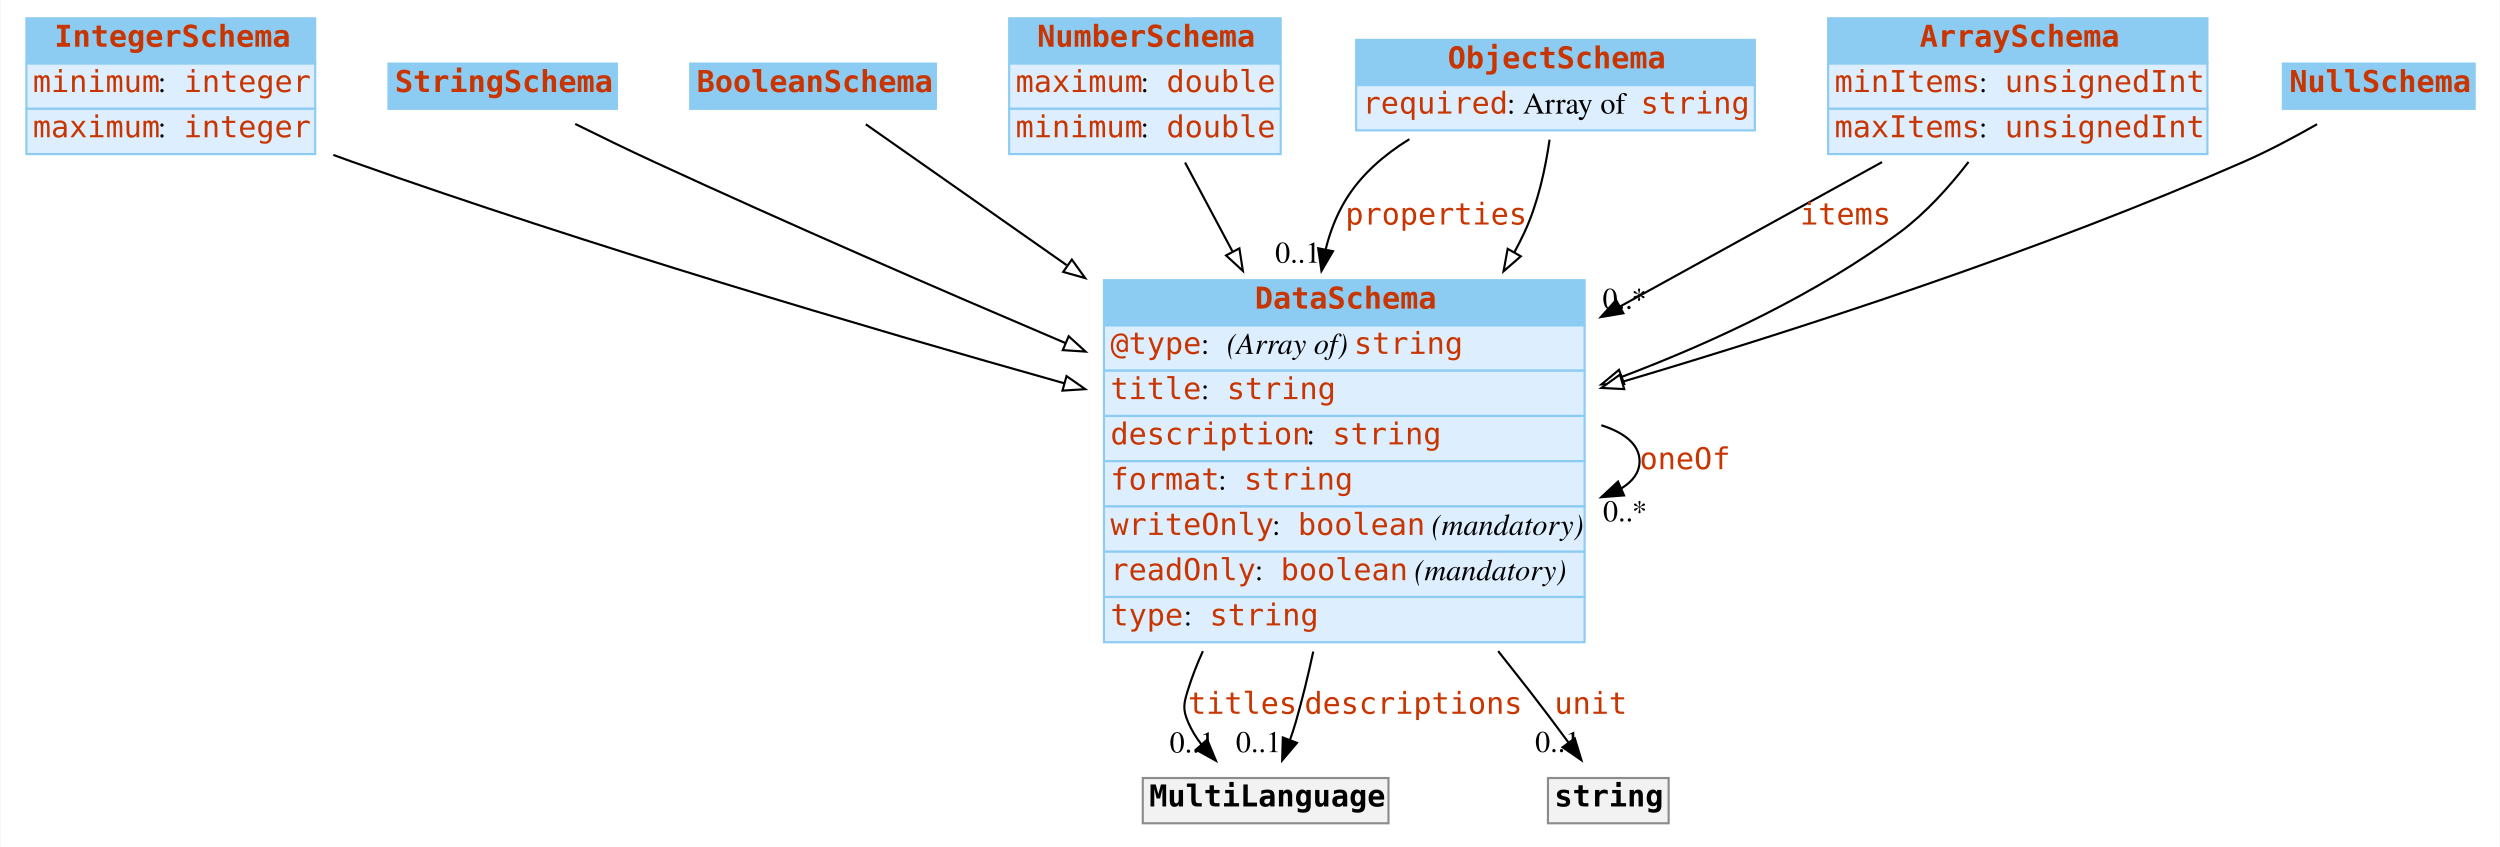
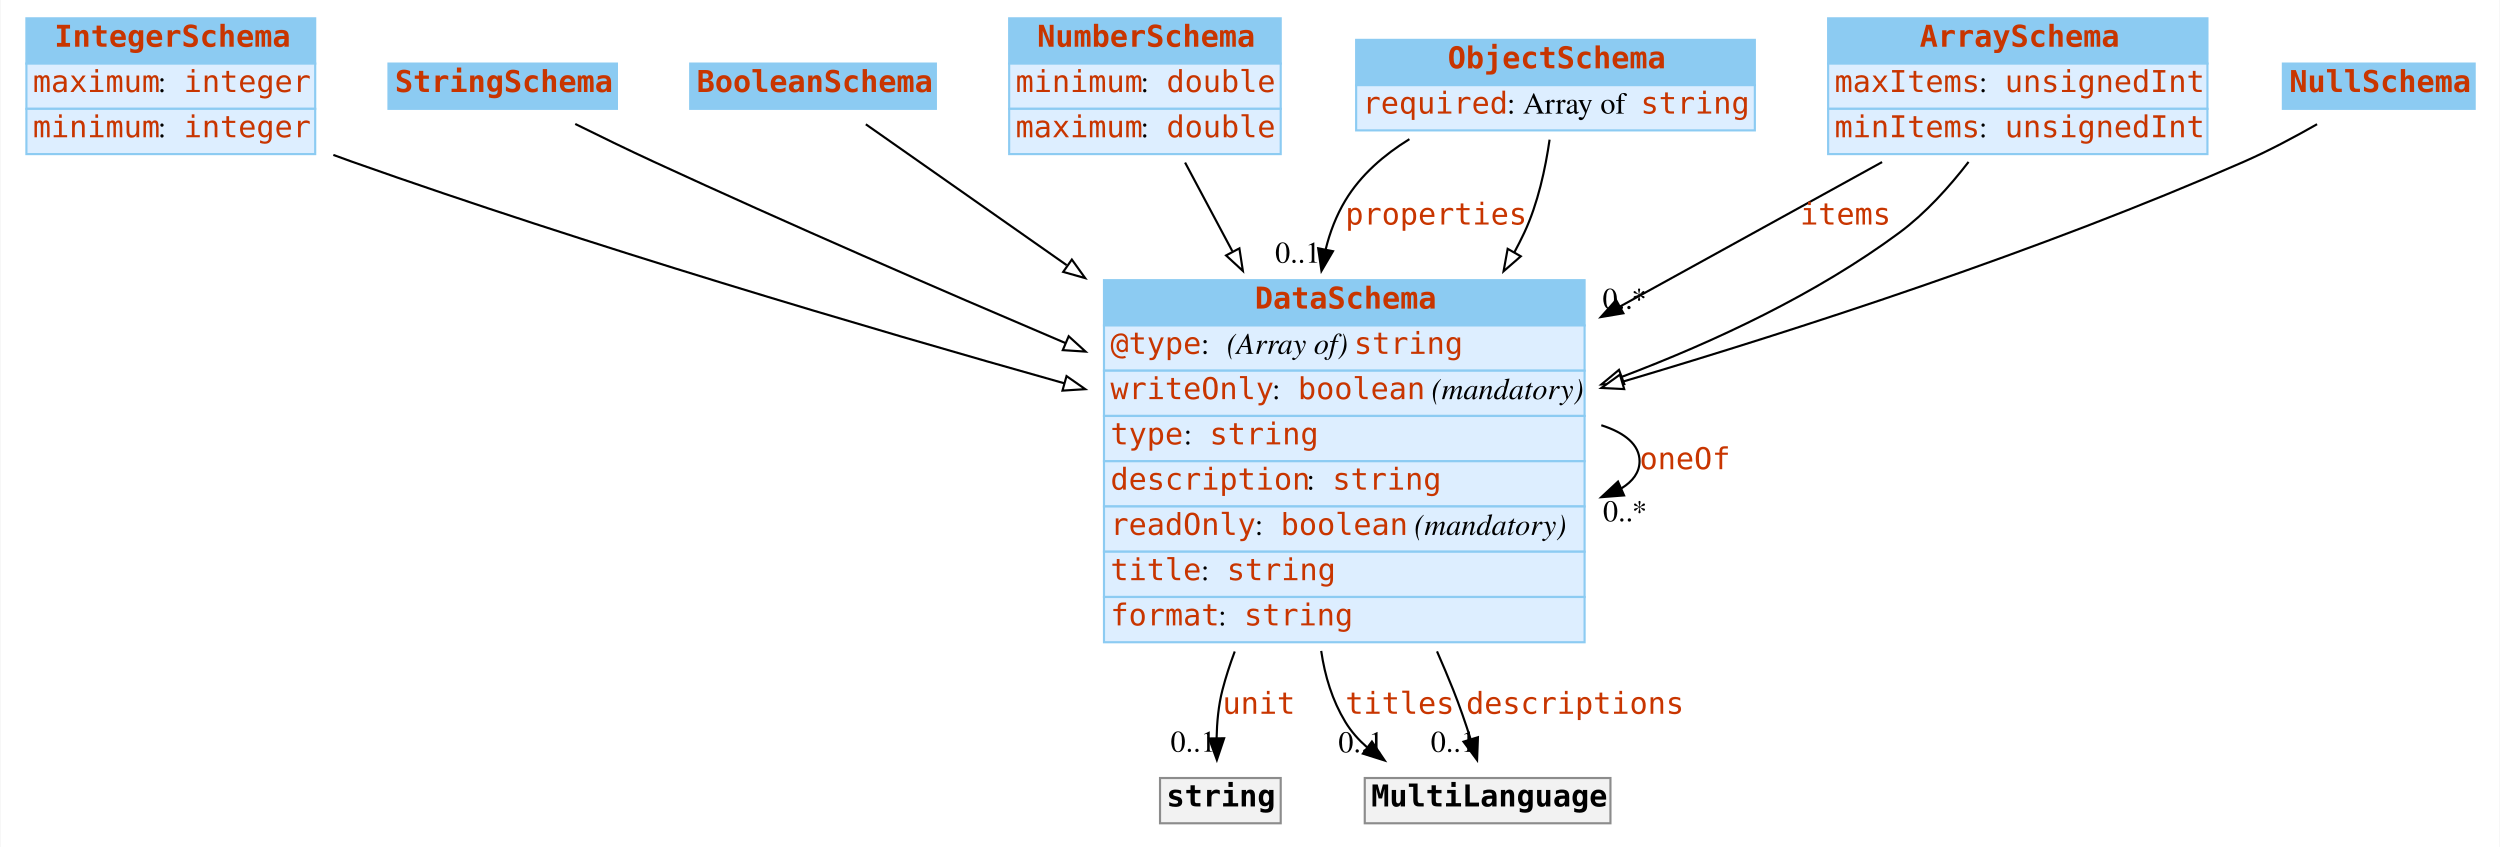
<svg xmlns="http://www.w3.org/2000/svg" width="1160pt" height="393pt" viewBox="0.00 0.00 1159.50 393.00">
  <g id="graph0" class="graph" transform="scale(1 1) rotate(0) translate(4 389)">
    <polygon fill="white" stroke="none" points="-4,4 -4,-389 1155.5,-389 1155.5,4 -4,4" />
    <g id="node1" class="node">
      <polygon fill="#8ccbf2" stroke="none" points="8,-359.5 8,-380.5 142,-380.5 142,-359.5 8,-359.5" />
      <polygon fill="none" stroke="#8ccbf2" points="8,-359.5 8,-380.5 142,-380.5 142,-359.5 8,-359.5" />
      <text text-anchor="start" x="21" y="-367.3" font-family="mono" font-weight="bold" font-size="14.00" fill="#c83500">IntegerSchema</text>
      <polygon fill="#ddeeff" stroke="none" points="8,-338.5 8,-359.5 142,-359.5 142,-338.5 8,-338.5" />
      <polygon fill="none" stroke="#8ccbf2" points="8,-338.5 8,-359.5 142,-359.5 142,-338.5 8,-338.5" />
-       <text text-anchor="start" x="11" y="-346.3" font-family="mono" font-size="14.00" fill="#c83500">minimum</text>
+       <text text-anchor="start" x="11" y="-346.3" font-family="mono" font-size="14.00" fill="#c83500">maximum</text>
      <text text-anchor="start" x="69" y="-346.3" font-family="Times,serif" font-size="14.00"> : </text>
      <text text-anchor="start" x="81" y="-346.3" font-family="mono" font-size="14.00" fill="#c83500">integer</text>
      <polygon fill="#ddeeff" stroke="none" points="8,-317.5 8,-338.5 142,-338.5 142,-317.5 8,-317.5" />
      <polygon fill="none" stroke="#8ccbf2" points="8,-317.5 8,-338.5 142,-338.5 142,-317.5 8,-317.5" />
-       <text text-anchor="start" x="11" y="-325.3" font-family="mono" font-size="14.00" fill="#c83500">maximum</text>
+       <text text-anchor="start" x="11" y="-325.3" font-family="mono" font-size="14.00" fill="#c83500">minimum</text>
      <text text-anchor="start" x="69" y="-325.3" font-family="Times,serif" font-size="14.00"> : </text>
      <text text-anchor="start" x="81" y="-325.3" font-family="mono" font-size="14.00" fill="#c83500">integer</text>
    </g>
    <g id="node8" class="node">
      <polygon fill="#8ccbf2" stroke="none" points="508,-238 508,-259 731,-259 731,-238 508,-238" />
      <polygon fill="none" stroke="#8ccbf2" points="508,-238 508,-259 731,-259 731,-238 508,-238" />
      <text text-anchor="start" x="578" y="-245.8" font-family="mono" font-weight="bold" font-size="14.00" fill="#c83500">DataSchema</text>
      <polygon fill="#ddeeff" stroke="none" points="508,-217 508,-238 731,-238 731,-217 508,-217" />
      <polygon fill="none" stroke="#8ccbf2" points="508,-217 508,-238 731,-238 731,-217 508,-217" />
      <text text-anchor="start" x="511" y="-224.8" font-family="mono" font-size="14.00" fill="#c83500">@type</text>
      <text text-anchor="start" x="553" y="-224.8" font-family="Times,serif" font-size="14.00"> : </text>
      <text text-anchor="start" x="565" y="-224.8" font-family="Times,serif" font-style="italic" font-size="14.00">(Array of) </text>
      <text text-anchor="start" x="624" y="-224.8" font-family="mono" font-size="14.00" fill="#c83500">string</text>
      <polygon fill="#ddeeff" stroke="none" points="508,-196 508,-217 731,-217 731,-196 508,-196" />
      <polygon fill="none" stroke="#8ccbf2" points="508,-196 508,-217 731,-217 731,-196 508,-196" />
-       <text text-anchor="start" x="511" y="-203.8" font-family="mono" font-size="14.00" fill="#c83500">title</text>
-       <text text-anchor="start" x="553" y="-203.8" font-family="Times,serif" font-size="14.00"> : </text>
-       <text text-anchor="start" x="565" y="-203.8" font-family="mono" font-size="14.00" fill="#c83500">string</text>
+       <text text-anchor="start" x="511" y="-203.8" font-family="mono" font-size="14.00" fill="#c83500">writeOnly</text>
+       <text text-anchor="start" x="586" y="-203.8" font-family="Times,serif" font-size="14.00"> : </text>
+       <text text-anchor="start" x="598" y="-203.8" font-family="mono" font-size="14.00" fill="#c83500">boolean</text>
+       <text text-anchor="start" x="656" y="-203.8" font-family="Times,serif" font-size="14.00"> </text>
+       <text text-anchor="start" x="660" y="-203.8" font-family="Times,serif" font-style="italic" font-size="14.00">(mandatory)</text>
      <polygon fill="#ddeeff" stroke="none" points="508,-175 508,-196 731,-196 731,-175 508,-175" />
      <polygon fill="none" stroke="#8ccbf2" points="508,-175 508,-196 731,-196 731,-175 508,-175" />
-       <text text-anchor="start" x="511" y="-182.8" font-family="mono" font-size="14.00" fill="#c83500">description</text>
-       <text text-anchor="start" x="602" y="-182.8" font-family="Times,serif" font-size="14.00"> : </text>
-       <text text-anchor="start" x="614" y="-182.8" font-family="mono" font-size="14.00" fill="#c83500">string</text>
+       <text text-anchor="start" x="511" y="-182.8" font-family="mono" font-size="14.00" fill="#c83500">type</text>
+       <text text-anchor="start" x="545" y="-182.8" font-family="Times,serif" font-size="14.00"> : </text>
+       <text text-anchor="start" x="557" y="-182.8" font-family="mono" font-size="14.00" fill="#c83500">string</text>
      <polygon fill="#ddeeff" stroke="none" points="508,-154 508,-175 731,-175 731,-154 508,-154" />
      <polygon fill="none" stroke="#8ccbf2" points="508,-154 508,-175 731,-175 731,-154 508,-154" />
-       <text text-anchor="start" x="511" y="-161.8" font-family="mono" font-size="14.00" fill="#c83500">format</text>
-       <text text-anchor="start" x="561" y="-161.8" font-family="Times,serif" font-size="14.00"> : </text>
-       <text text-anchor="start" x="573" y="-161.8" font-family="mono" font-size="14.00" fill="#c83500">string</text>
+       <text text-anchor="start" x="511" y="-161.8" font-family="mono" font-size="14.00" fill="#c83500">description</text>
+       <text text-anchor="start" x="602" y="-161.8" font-family="Times,serif" font-size="14.00"> : </text>
+       <text text-anchor="start" x="614" y="-161.8" font-family="mono" font-size="14.00" fill="#c83500">string</text>
      <polygon fill="#ddeeff" stroke="none" points="508,-133 508,-154 731,-154 731,-133 508,-133" />
      <polygon fill="none" stroke="#8ccbf2" points="508,-133 508,-154 731,-154 731,-133 508,-133" />
-       <text text-anchor="start" x="511" y="-140.8" font-family="mono" font-size="14.00" fill="#c83500">writeOnly</text>
-       <text text-anchor="start" x="586" y="-140.8" font-family="Times,serif" font-size="14.00"> : </text>
-       <text text-anchor="start" x="598" y="-140.8" font-family="mono" font-size="14.00" fill="#c83500">boolean</text>
-       <text text-anchor="start" x="656" y="-140.8" font-family="Times,serif" font-size="14.00"> </text>
-       <text text-anchor="start" x="660" y="-140.8" font-family="Times,serif" font-style="italic" font-size="14.00">(mandatory)</text>
+       <text text-anchor="start" x="511" y="-140.8" font-family="mono" font-size="14.00" fill="#c83500">readOnly</text>
+       <text text-anchor="start" x="578" y="-140.8" font-family="Times,serif" font-size="14.00"> : </text>
+       <text text-anchor="start" x="590" y="-140.8" font-family="mono" font-size="14.00" fill="#c83500">boolean</text>
+       <text text-anchor="start" x="648" y="-140.8" font-family="Times,serif" font-size="14.00"> </text>
+       <text text-anchor="start" x="652" y="-140.8" font-family="Times,serif" font-style="italic" font-size="14.00">(mandatory)</text>
      <polygon fill="#ddeeff" stroke="none" points="508,-112 508,-133 731,-133 731,-112 508,-112" />
      <polygon fill="none" stroke="#8ccbf2" points="508,-112 508,-133 731,-133 731,-112 508,-112" />
-       <text text-anchor="start" x="511" y="-119.8" font-family="mono" font-size="14.00" fill="#c83500">readOnly</text>
-       <text text-anchor="start" x="578" y="-119.8" font-family="Times,serif" font-size="14.00"> : </text>
-       <text text-anchor="start" x="590" y="-119.8" font-family="mono" font-size="14.00" fill="#c83500">boolean</text>
-       <text text-anchor="start" x="648" y="-119.8" font-family="Times,serif" font-size="14.00"> </text>
-       <text text-anchor="start" x="652" y="-119.8" font-family="Times,serif" font-style="italic" font-size="14.00">(mandatory)</text>
+       <text text-anchor="start" x="511" y="-119.8" font-family="mono" font-size="14.00" fill="#c83500">title</text>
+       <text text-anchor="start" x="553" y="-119.8" font-family="Times,serif" font-size="14.00"> : </text>
+       <text text-anchor="start" x="565" y="-119.8" font-family="mono" font-size="14.00" fill="#c83500">string</text>
      <polygon fill="#ddeeff" stroke="none" points="508,-91 508,-112 731,-112 731,-91 508,-91" />
      <polygon fill="none" stroke="#8ccbf2" points="508,-91 508,-112 731,-112 731,-91 508,-91" />
-       <text text-anchor="start" x="511" y="-98.8" font-family="mono" font-size="14.00" fill="#c83500">type</text>
-       <text text-anchor="start" x="545" y="-98.8" font-family="Times,serif" font-size="14.00"> : </text>
-       <text text-anchor="start" x="557" y="-98.8" font-family="mono" font-size="14.00" fill="#c83500">string</text>
+       <text text-anchor="start" x="511" y="-98.8" font-family="mono" font-size="14.00" fill="#c83500">format</text>
+       <text text-anchor="start" x="561" y="-98.8" font-family="Times,serif" font-size="14.00"> : </text>
+       <text text-anchor="start" x="573" y="-98.8" font-family="mono" font-size="14.00" fill="#c83500">string</text>
    </g>
    <g id="edge12" class="edge">
      <path fill="none" stroke="black" d="M150.421,-317.115C153.31,-316.043 156.177,-315.001 159,-314 269.248,-274.929 396.801,-237.239 489.587,-211.148" />
      <polygon fill="white" stroke="black" points="490.621,-214.493 499.304,-208.423 488.731,-207.753 490.621,-214.493" />
    </g>
    <g id="node2" class="node">
      <polygon fill="#8ccbf2" stroke="none" points="176,-338.5 176,-359.5 282,-359.5 282,-338.5 176,-338.5" />
      <polygon fill="none" stroke="#8ccbf2" points="176,-338.5 176,-359.5 282,-359.5 282,-338.5 176,-338.5" />
      <text text-anchor="start" x="179" y="-346.3" font-family="mono" font-weight="bold" font-size="14.00" fill="#c83500">StringSchema</text>
    </g>
    <g id="edge8" class="edge">
      <path fill="none" stroke="black" d="M262.658,-331.481C274.129,-325.796 287.068,-319.509 299,-314 361.438,-285.173 431.518,-254.738 490.143,-229.807" />
      <polygon fill="white" stroke="black" points="491.615,-232.985 499.451,-225.854 488.878,-226.542 491.615,-232.985" />
    </g>
    <g id="node3" class="node">
      <polygon fill="#8ccbf2" stroke="none" points="316,-338.5 316,-359.5 430,-359.5 430,-338.5 316,-338.5" />
      <polygon fill="none" stroke="#8ccbf2" points="316,-338.5 316,-359.5 430,-359.5 430,-338.5 316,-338.5" />
      <text text-anchor="start" x="319" y="-346.3" font-family="mono" font-weight="bold" font-size="14.00" fill="#c83500">BooleanSchema</text>
    </g>
    <g id="edge11" class="edge">
      <path fill="none" stroke="black" d="M397.487,-331.329C419.932,-315.59 455.009,-290.994 490.683,-265.978" />
      <polygon fill="white" stroke="black" points="493.09,-268.565 499.268,-259.958 489.071,-262.834 493.09,-268.565" />
    </g>
    <g id="node4" class="node">
      <polygon fill="#8ccbf2" stroke="none" points="464,-359.5 464,-380.5 590,-380.5 590,-359.5 464,-359.5" />
      <polygon fill="none" stroke="#8ccbf2" points="464,-359.5 464,-380.5 590,-380.5 590,-359.5 464,-359.5" />
      <text text-anchor="start" x="477" y="-367.3" font-family="mono" font-weight="bold" font-size="14.00" fill="#c83500">NumberSchema</text>
      <polygon fill="#ddeeff" stroke="none" points="464,-338.5 464,-359.5 590,-359.5 590,-338.5 464,-338.5" />
      <polygon fill="none" stroke="#8ccbf2" points="464,-338.5 464,-359.5 590,-359.5 590,-338.5 464,-338.5" />
-       <text text-anchor="start" x="467" y="-346.3" font-family="mono" font-size="14.00" fill="#c83500">maximum</text>
+       <text text-anchor="start" x="467" y="-346.3" font-family="mono" font-size="14.00" fill="#c83500">minimum</text>
      <text text-anchor="start" x="525" y="-346.3" font-family="Times,serif" font-size="14.00"> : </text>
      <text text-anchor="start" x="537" y="-346.3" font-family="mono" font-size="14.00" fill="#c83500">double</text>
      <polygon fill="#ddeeff" stroke="none" points="464,-317.5 464,-338.5 590,-338.5 590,-317.5 464,-317.5" />
      <polygon fill="none" stroke="#8ccbf2" points="464,-317.5 464,-338.5 590,-338.5 590,-317.5 464,-317.5" />
-       <text text-anchor="start" x="467" y="-325.3" font-family="mono" font-size="14.00" fill="#c83500">minimum</text>
+       <text text-anchor="start" x="467" y="-325.3" font-family="mono" font-size="14.00" fill="#c83500">maximum</text>
      <text text-anchor="start" x="525" y="-325.3" font-family="Times,serif" font-size="14.00"> : </text>
      <text text-anchor="start" x="537" y="-325.3" font-family="mono" font-size="14.00" fill="#c83500">double</text>
    </g>
    <g id="edge9" class="edge">
      <path fill="none" stroke="black" d="M545.618,-313.592C552.096,-301.445 559.714,-287.161 567.546,-272.476" />
      <polygon fill="white" stroke="black" points="570.824,-273.767 572.442,-263.296 564.648,-270.473 570.824,-273.767" />
    </g>
    <g id="node5" class="node">
      <polygon fill="#8ccbf2" stroke="none" points="625,-349.5 625,-370.5 810,-370.5 810,-349.5 625,-349.5" />
      <polygon fill="none" stroke="#8ccbf2" points="625,-349.5 625,-370.5 810,-370.5 810,-349.5 625,-349.5" />
      <text text-anchor="start" x="667.5" y="-357.3" font-family="mono" font-weight="bold" font-size="14.00" fill="#c83500">ObjectSchema</text>
      <polygon fill="#ddeeff" stroke="none" points="625,-328.5 625,-349.5 810,-349.5 810,-328.5 625,-328.5" />
      <polygon fill="none" stroke="#8ccbf2" points="625,-328.5 625,-349.5 810,-349.5 810,-328.5 625,-328.5" />
      <text text-anchor="start" x="628" y="-336.3" font-family="mono" font-size="14.00" fill="#c83500">required</text>
      <text text-anchor="start" x="695" y="-336.3" font-family="Times,serif" font-size="14.00"> : Array of </text>
      <text text-anchor="start" x="757" y="-336.3" font-family="mono" font-size="14.00" fill="#c83500">string</text>
    </g>
    <g id="edge1" class="edge">
      <path fill="none" stroke="black" d="M649.716,-324.433C637.888,-317.136 627.106,-307.814 620,-296 615.763,-288.956 612.808,-281.232 610.841,-273.206" />
      <polygon fill="black" stroke="black" points="614.257,-272.439 608.912,-263.291 607.386,-273.776 614.257,-272.439" />
      <text text-anchor="start" x="620" y="-284.8" font-family="mono" font-size="14.00" fill="#c83500">properties</text>
      <text text-anchor="middle" x="597.912" y="-267.091" font-family="Times,serif" font-size="14.00">0..1</text>
    </g>
    <g id="edge7" class="edge">
      <path fill="none" stroke="black" d="M714.756,-324.198C712.854,-310.948 709.367,-294.538 703,-281 701.584,-277.99 700.066,-274.989 698.46,-272.007" />
      <polygon fill="white" stroke="black" points="701.39,-270.079 693.4,-263.122 695.308,-273.543 701.39,-270.079" />
    </g>
    <g id="node6" class="node">
      <polygon fill="#8ccbf2" stroke="none" points="844,-359.5 844,-380.5 1020,-380.5 1020,-359.5 844,-359.5" />
      <polygon fill="none" stroke="#8ccbf2" points="844,-359.5 844,-380.5 1020,-380.5 1020,-359.5 844,-359.5" />
      <text text-anchor="start" x="886.5" y="-367.3" font-family="mono" font-weight="bold" font-size="14.00" fill="#c83500">ArraySchema</text>
      <polygon fill="#ddeeff" stroke="none" points="844,-338.5 844,-359.5 1020,-359.5 1020,-338.5 844,-338.5" />
      <polygon fill="none" stroke="#8ccbf2" points="844,-338.5 844,-359.5 1020,-359.5 1020,-338.5 844,-338.5" />
-       <text text-anchor="start" x="847" y="-346.3" font-family="mono" font-size="14.00" fill="#c83500">minItems</text>
+       <text text-anchor="start" x="847" y="-346.3" font-family="mono" font-size="14.00" fill="#c83500">maxItems</text>
      <text text-anchor="start" x="914" y="-346.3" font-family="Times,serif" font-size="14.00"> : </text>
      <text text-anchor="start" x="926" y="-346.3" font-family="mono" font-size="14.00" fill="#c83500">unsignedInt</text>
      <polygon fill="#ddeeff" stroke="none" points="844,-317.5 844,-338.5 1020,-338.5 1020,-317.5 844,-317.5" />
      <polygon fill="none" stroke="#8ccbf2" points="844,-317.5 844,-338.5 1020,-338.5 1020,-317.5 844,-317.5" />
-       <text text-anchor="start" x="847" y="-325.3" font-family="mono" font-size="14.00" fill="#c83500">maxItems</text>
+       <text text-anchor="start" x="847" y="-325.3" font-family="mono" font-size="14.00" fill="#c83500">minItems</text>
      <text text-anchor="start" x="914" y="-325.3" font-family="Times,serif" font-size="14.00"> : </text>
      <text text-anchor="start" x="926" y="-325.3" font-family="mono" font-size="14.00" fill="#c83500">unsignedInt</text>
    </g>
    <g id="edge2" class="edge">
      <path fill="none" stroke="black" d="M869.036,-313.8C834.12,-294.557 789.393,-269.907 747.446,-246.789" />
      <polygon fill="black" stroke="black" points="748.989,-243.643 738.541,-241.881 745.61,-249.773 748.989,-243.643" />
      <text text-anchor="start" x="831" y="-284.8" font-family="mono" font-size="14.00" fill="#c83500">items</text>
      <text text-anchor="middle" x="749.541" y="-245.681" font-family="Times,serif" font-size="14.00">0..*</text>
    </g>
    <g id="edge13" class="edge">
      <path fill="none" stroke="black" d="M909.16,-313.866C900.205,-302.254 889.154,-289.989 877,-281 838.694,-252.67 791.66,-230.594 748.29,-214.154" />
      <polygon fill="white" stroke="black" points="749.4,-210.833 738.807,-210.626 746.959,-217.394 749.4,-210.833" />
    </g>
    <g id="node7" class="node">
      <polygon fill="#8ccbf2" stroke="none" points="1055,-338.5 1055,-359.5 1144,-359.5 1144,-338.5 1055,-338.5" />
      <polygon fill="none" stroke="#8ccbf2" points="1055,-338.5 1055,-359.5 1144,-359.5 1144,-338.5 1055,-338.5" />
      <text text-anchor="start" x="1058" y="-346.3" font-family="mono" font-weight="bold" font-size="14.00" fill="#c83500">NullSchema</text>
    </g>
    <g id="edge10" class="edge">
      <path fill="none" stroke="black" d="M1070.87,-331.369C1060.45,-325.421 1048.39,-318.997 1037,-314 942.919,-272.736 832.385,-236.757 748.619,-211.89" />
      <polygon fill="white" stroke="black" points="749.379,-208.465 738.797,-208.988 747.396,-215.178 749.379,-208.465" />
    </g>
    <g id="edge5" class="edge">
      <path fill="none" stroke="black" d="M738.75,-191.688C749.646,-188.219 756.5,-182.656 756.5,-175 756.5,-169.856 753.406,-165.657 748.071,-162.403" />
      <polygon fill="black" stroke="black" points="749.313,-159.126 738.75,-158.312 746.5,-165.536 749.313,-159.126" />
      <text text-anchor="start" x="756.5" y="-171.3" font-family="mono" font-size="14.00" fill="#c83500">oneOf</text>
      <text text-anchor="middle" x="749.75" y="-147.112" font-family="Times,serif" font-size="14.00">0..*</text>
    </g>
    <g id="node9" class="node">
-       <polygon fill="#f2f2f2" stroke="none" points="526,-7 526,-28 640,-28 640,-7 526,-7" />
-       <polygon fill="none" stroke="#8c8c8c" points="526,-7 526,-28 640,-28 640,-7 526,-7" />
-       <text text-anchor="start" x="529" y="-14.8" font-family="mono" font-weight="bold" font-size="14.00">MultiLanguage</text>
+       <polygon fill="#f2f2f2" stroke="none" points="534,-7 534,-28 590,-28 590,-7 534,-7" />
+       <polygon fill="none" stroke="#8c8c8c" points="534,-7 534,-28 590,-28 590,-7 534,-7" />
+       <text text-anchor="start" x="537" y="-14.8" font-family="mono" font-weight="bold" font-size="14.00">string</text>
    </g>
    <g id="edge3" class="edge">
-       <path fill="none" stroke="black" d="M553.897,-86.87C551.207,-80.996 548.865,-75.017 547,-69 545.026,-62.632 544.405,-60.141 547,-54 548.558,-50.311 550.717,-46.819 553.209,-43.573" />
-       <polygon fill="black" stroke="black" points="555.892,-45.823 559.943,-36.034 550.671,-41.16 555.892,-45.823" />
-       <text text-anchor="start" x="547" y="-57.8" font-family="mono" font-size="14.00" fill="#c83500">titles</text>
-       <text text-anchor="middle" x="548.943" y="-39.834" font-family="Times,serif" font-size="14.00">0..1</text>
+       <path fill="none" stroke="black" d="M568.67,-86.712C566.464,-80.83 564.537,-74.898 563,-69 561.125,-61.805 560.392,-53.828 560.248,-46.398" />
+       <polygon fill="black" stroke="black" points="563.747,-46.441 560.377,-36.396 556.748,-46.35 563.747,-46.441" />
+       <text text-anchor="start" x="563" y="-57.8" font-family="mono" font-size="14.00" fill="#c83500">unit</text>
+       <text text-anchor="middle" x="549.377" y="-40.196" font-family="Times,serif" font-size="14.00">0..1</text>
+     </g>
+     <g id="node10" class="node">
+       <polygon fill="#f2f2f2" stroke="none" points="629,-7 629,-28 743,-28 743,-7 629,-7" />
+       <polygon fill="none" stroke="#8c8c8c" points="629,-7 629,-28 743,-28 743,-7 629,-7" />
+       <text text-anchor="start" x="632" y="-14.8" font-family="mono" font-weight="bold" font-size="14.00">MultiLanguage</text>
+     </g>
+     <g id="edge4" class="edge">
+       <path fill="none" stroke="black" d="M608.788,-86.974C610.49,-75.324 613.944,-63.972 620,-54 622.708,-49.541 626.194,-45.62 630.146,-42.177" />
+       <polygon fill="black" stroke="black" points="632.325,-44.919 638.241,-36.13 628.135,-39.31 632.325,-44.919" />
+       <text text-anchor="start" x="620" y="-57.8" font-family="mono" font-size="14.00" fill="#c83500">titles</text>
+       <text text-anchor="middle" x="627.241" y="-39.93" font-family="Times,serif" font-size="14.00">0..1</text>
    </g>
    <g id="edge6" class="edge">
-       <path fill="none" stroke="black" d="M605.102,-86.679C602.722,-75.6 600.024,-64.48 597,-54 596.201,-51.229 595.262,-48.376 594.255,-45.55" />
-       <polygon fill="black" stroke="black" points="597.522,-44.293 590.675,-36.208 590.985,-46.798 597.522,-44.293" />
-       <text text-anchor="start" x="601" y="-57.8" font-family="mono" font-size="14.00" fill="#c83500">descriptions</text>
-       <text text-anchor="middle" x="579.675" y="-40.008" font-family="Times,serif" font-size="14.00">0..1</text>
-     </g>
-     <g id="node10" class="node">
-       <polygon fill="#f2f2f2" stroke="none" points="714,-7 714,-28 770,-28 770,-7 714,-7" />
-       <polygon fill="none" stroke="#8c8c8c" points="714,-7 714,-28 770,-28 770,-7 714,-7" />
-       <text text-anchor="start" x="717" y="-14.8" font-family="mono" font-weight="bold" font-size="14.00">string</text>
-     </g>
-     <g id="edge4" class="edge">
-       <path fill="none" stroke="black" d="M690.892,-86.889C695.699,-80.861 700.439,-74.856 705,-69 711.14,-61.116 717.675,-52.4 723.517,-44.482" />
-       <polygon fill="black" stroke="black" points="726.441,-46.414 729.534,-36.281 720.797,-42.273 726.441,-46.414" />
-       <text text-anchor="start" x="717" y="-57.8" font-family="mono" font-size="14.00" fill="#c83500">unit</text>
-       <text text-anchor="middle" x="718.534" y="-40.081" font-family="Times,serif" font-size="14.00">0..1</text>
+       <path fill="none" stroke="black" d="M662.525,-86.761C665.146,-80.791 667.664,-74.832 670,-69 672.935,-61.671 675.716,-53.577 678.111,-46.075" />
+       <polygon fill="black" stroke="black" points="681.511,-46.926 681.115,-36.339 674.822,-44.862 681.511,-46.926" />
+       <text text-anchor="start" x="676" y="-57.8" font-family="mono" font-size="14.00" fill="#c83500">descriptions</text>
+       <text text-anchor="middle" x="670.115" y="-40.139" font-family="Times,serif" font-size="14.00">0..1</text>
    </g>
  </g>
</svg>
